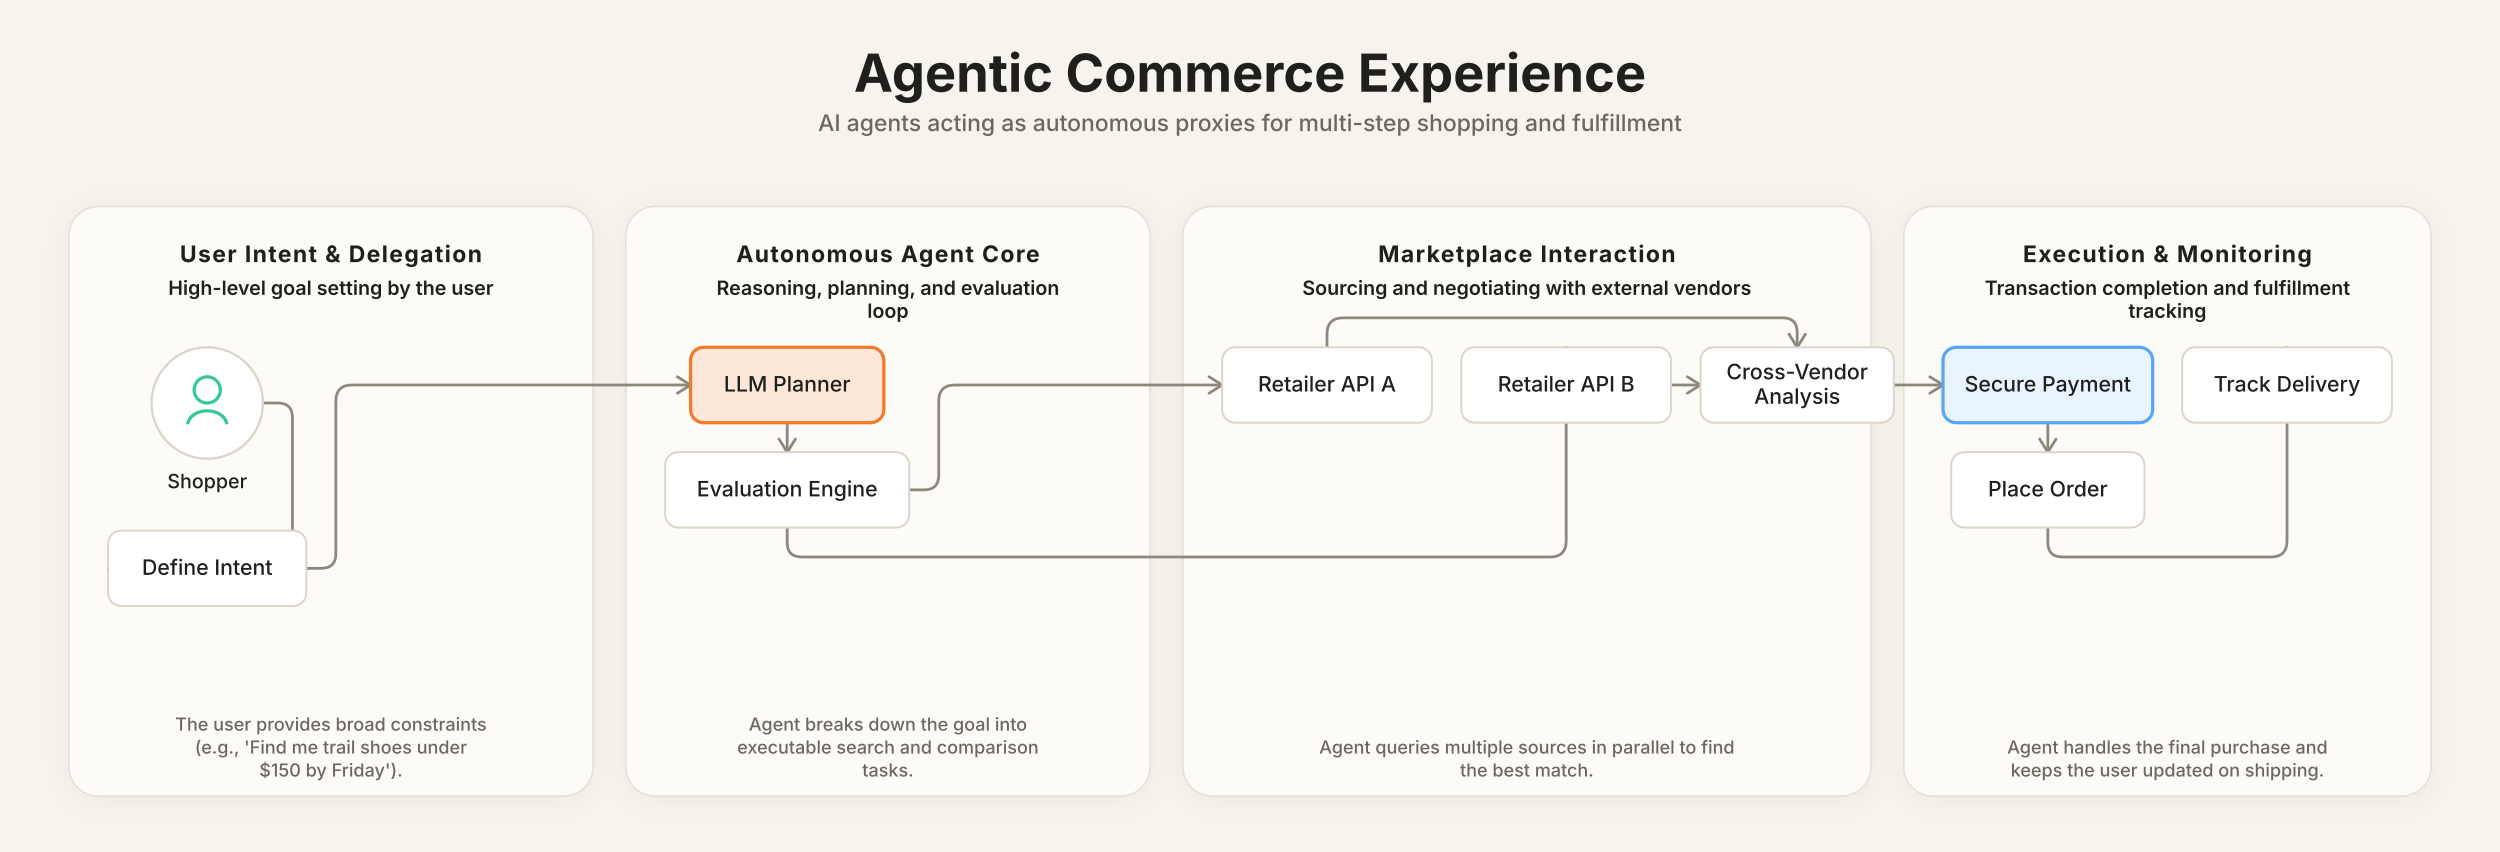
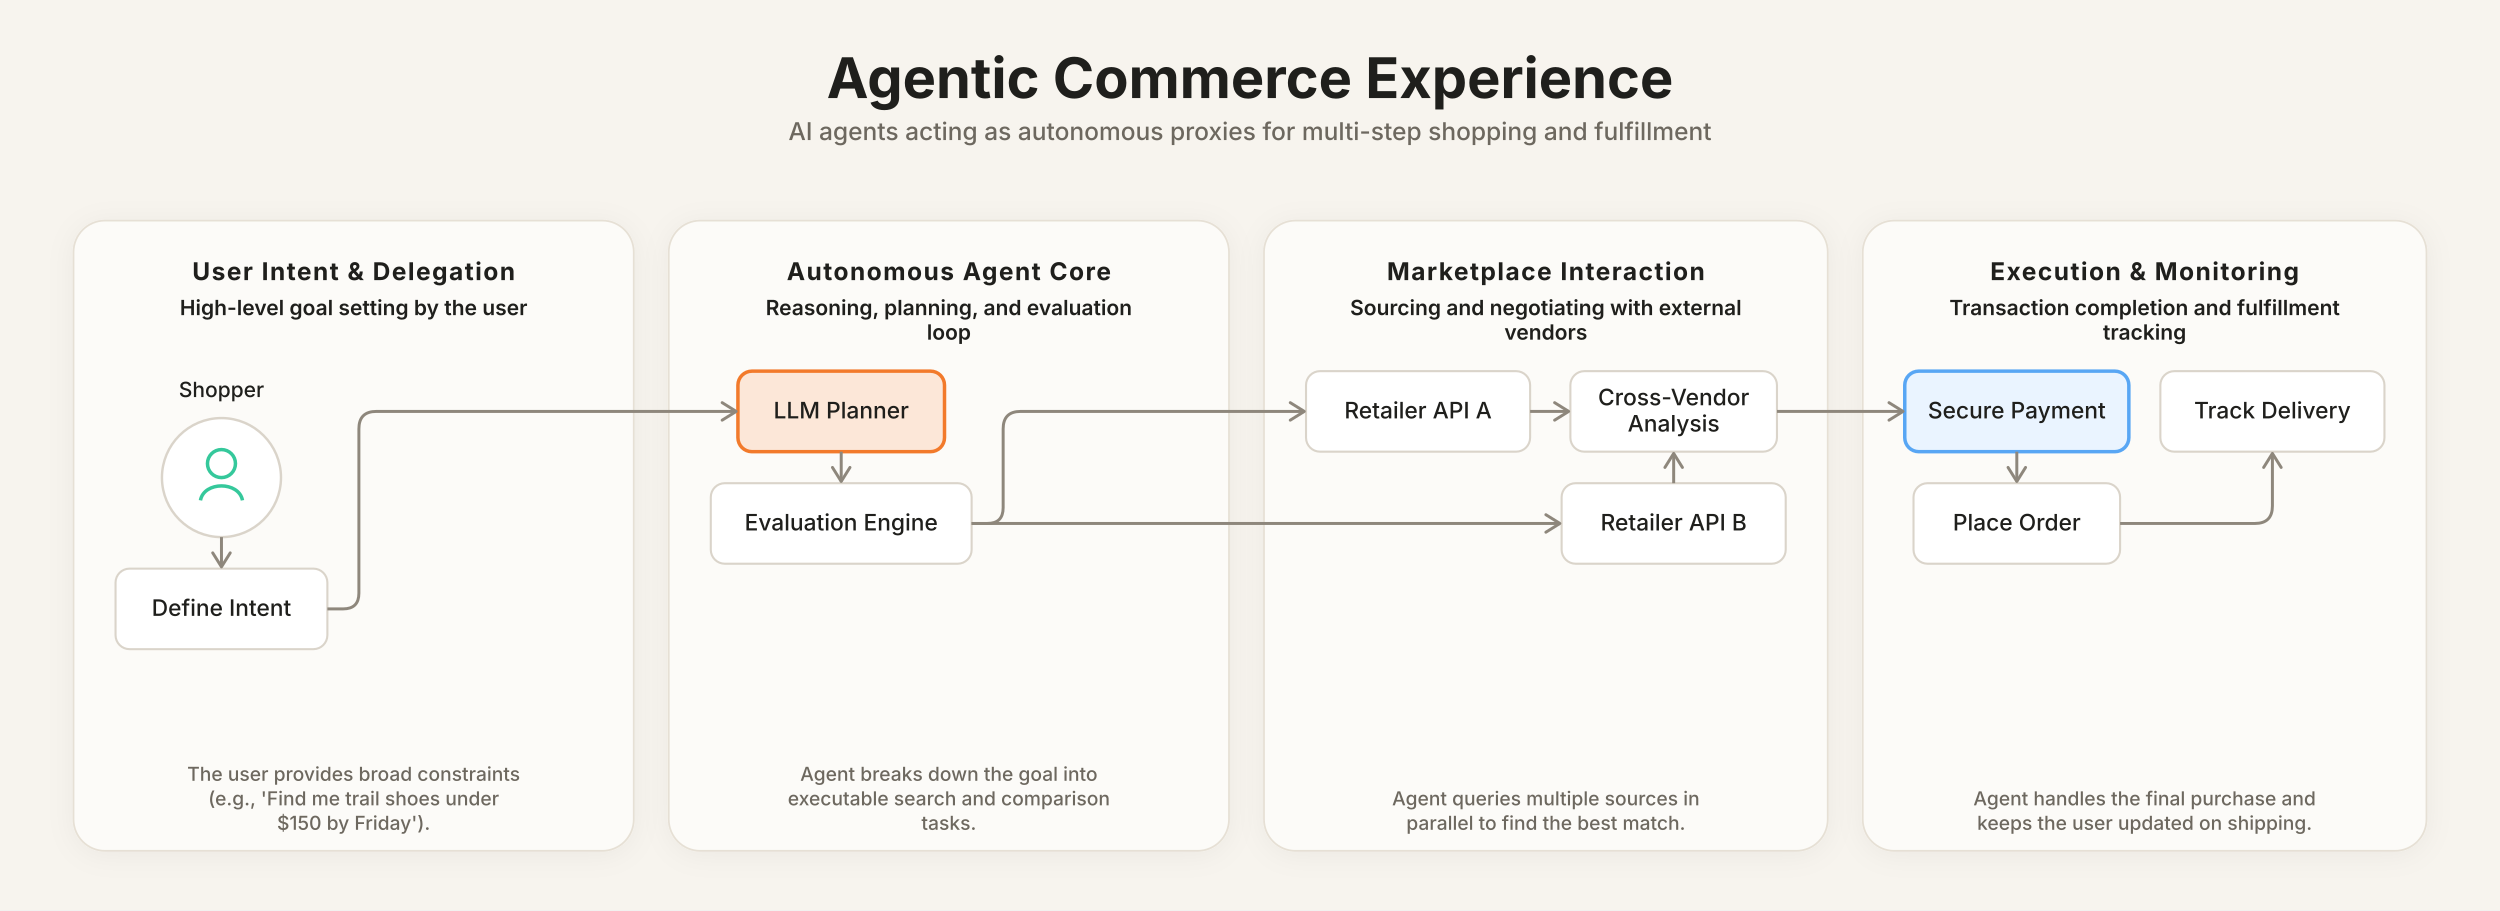
- <svg xmlns="http://www.w3.org/2000/svg" width="1526" height="520" viewBox="0 0 1526 520" role="img" aria-label="Agentic Commerce Experience">
+ <svg xmlns="http://www.w3.org/2000/svg" width="1428" height="520" viewBox="0 0 1428 520" role="img" aria-label="Agentic Commerce Experience">
  <defs>
    <filter id="panelShadow" x="-10%" y="-10%" width="120%" height="140%">
      <feDropShadow dx="0" dy="2" stdDeviation="8" flood-color="rgba(0,0,0,0.05)" />
    </filter>
    <marker id="arrow" viewBox="0 0 11 12" markerWidth="11" markerHeight="12" refX="9.5" refY="6" orient="auto" markerUnits="userSpaceOnUse" overflow="visible">
      <path d="M 1.5 1.0 L 9.5 6 L 1.5 11.0" fill="none" stroke="#8E877C" stroke-width="1.7" stroke-linecap="round" stroke-linejoin="round" />
    </marker>
  </defs>
-   <rect width="1526" height="520" fill="#F7F4EE" />
-   <text x="763.0" y="56" text-anchor="middle" font-family="Inter, ui-sans-serif, system-ui, sans-serif" font-size="32" font-weight="700" fill="#1F1F1C">Agentic Commerce Experience</text>
-   <text x="763.0" y="80" text-anchor="middle" font-family="Inter, ui-sans-serif, system-ui, sans-serif" font-size="14" font-weight="500" fill="#6D685F">AI agents acting as autonomous proxies for multi-step shopping and fulfillment</text>
+   <rect width="1428" height="520" fill="#F7F4EE" />
+   <text x="714.0" y="56" text-anchor="middle" font-family="Inter, ui-sans-serif, system-ui, sans-serif" font-size="32" font-weight="700" fill="#1F1F1C">Agentic Commerce Experience</text>
+   <text x="714.0" y="80" text-anchor="middle" font-family="Inter, ui-sans-serif, system-ui, sans-serif" font-size="14" font-weight="500" fill="#6D685F">AI agents acting as autonomous proxies for multi-step shopping and fulfillment</text>
  <rect x="42.0" y="126.0" width="320.0" height="360.0" rx="18" fill="#FCFBF8" stroke="#E6E0D5" filter="url(#panelShadow)" />
  <text x="202.0" y="160.0" text-anchor="middle" font-family="Inter, ui-sans-serif, system-ui, sans-serif" font-size="14" font-weight="700" letter-spacing="0.06em" fill="#1F1F1C">User Intent &amp; Delegation</text>
  <text x="202.0" y="180.0" text-anchor="middle" font-family="Inter, ui-sans-serif, system-ui, sans-serif" font-size="12" font-weight="600" fill="#1F1F1C">High-level goal setting by the user</text>
  <text x="202.0" y="446.0" text-anchor="middle" font-family="Inter, ui-sans-serif, system-ui, sans-serif" font-size="11" font-weight="500" fill="#6D685F">The user provides broad constraints</text>
  <text x="202.0" y="460.0" text-anchor="middle" font-family="Inter, ui-sans-serif, system-ui, sans-serif" font-size="11" font-weight="500" fill="#6D685F">(e.g., 'Find me trail shoes under</text>
  <text x="202.0" y="474.0" text-anchor="middle" font-family="Inter, ui-sans-serif, system-ui, sans-serif" font-size="11" font-weight="500" fill="#6D685F">$150 by Friday').</text>
  <rect x="382.0" y="126.0" width="320.0" height="360.0" rx="18" fill="#FCFBF8" stroke="#E6E0D5" filter="url(#panelShadow)" />
  <text x="542.0" y="160.0" text-anchor="middle" font-family="Inter, ui-sans-serif, system-ui, sans-serif" font-size="14" font-weight="700" letter-spacing="0.06em" fill="#1F1F1C">Autonomous Agent Core</text>
  <text x="542.0" y="180.0" text-anchor="middle" font-family="Inter, ui-sans-serif, system-ui, sans-serif" font-size="12" font-weight="600" fill="#1F1F1C">Reasoning, planning, and evaluation</text>
  <text x="542.0" y="194.0" text-anchor="middle" font-family="Inter, ui-sans-serif, system-ui, sans-serif" font-size="12" font-weight="600" fill="#1F1F1C">loop</text>
  <text x="542.0" y="446.0" text-anchor="middle" font-family="Inter, ui-sans-serif, system-ui, sans-serif" font-size="11" font-weight="500" fill="#6D685F">Agent breaks down the goal into</text>
  <text x="542.0" y="460.0" text-anchor="middle" font-family="Inter, ui-sans-serif, system-ui, sans-serif" font-size="11" font-weight="500" fill="#6D685F">executable search and comparison</text>
  <text x="542.0" y="474.0" text-anchor="middle" font-family="Inter, ui-sans-serif, system-ui, sans-serif" font-size="11" font-weight="500" fill="#6D685F">tasks.</text>
-   <rect x="722.0" y="126.0" width="420.0" height="360.0" rx="18" fill="#FCFBF8" stroke="#E6E0D5" filter="url(#panelShadow)" />
-   <text x="932.0" y="160.0" text-anchor="middle" font-family="Inter, ui-sans-serif, system-ui, sans-serif" font-size="14" font-weight="700" letter-spacing="0.06em" fill="#1F1F1C">Marketplace Interaction</text>
-   <text x="932.0" y="180.0" text-anchor="middle" font-family="Inter, ui-sans-serif, system-ui, sans-serif" font-size="12" font-weight="600" fill="#1F1F1C">Sourcing and negotiating with external vendors</text>
-   <text x="932.0" y="460.0" text-anchor="middle" font-family="Inter, ui-sans-serif, system-ui, sans-serif" font-size="11" font-weight="500" fill="#6D685F">Agent queries multiple sources in parallel to find</text>
-   <text x="932.0" y="474.0" text-anchor="middle" font-family="Inter, ui-sans-serif, system-ui, sans-serif" font-size="11" font-weight="500" fill="#6D685F">the best match.</text>
-   <rect x="1162.0" y="126.0" width="322.0" height="360.0" rx="18" fill="#FCFBF8" stroke="#E6E0D5" filter="url(#panelShadow)" />
-   <text x="1323.0" y="160.0" text-anchor="middle" font-family="Inter, ui-sans-serif, system-ui, sans-serif" font-size="14" font-weight="700" letter-spacing="0.06em" fill="#1F1F1C">Execution &amp; Monitoring</text>
-   <text x="1323.0" y="180.0" text-anchor="middle" font-family="Inter, ui-sans-serif, system-ui, sans-serif" font-size="12" font-weight="600" fill="#1F1F1C">Transaction completion and fulfillment</text>
-   <text x="1323.0" y="194.0" text-anchor="middle" font-family="Inter, ui-sans-serif, system-ui, sans-serif" font-size="12" font-weight="600" fill="#1F1F1C">tracking</text>
-   <text x="1323.0" y="460.0" text-anchor="middle" font-family="Inter, ui-sans-serif, system-ui, sans-serif" font-size="11" font-weight="500" fill="#6D685F">Agent handles the final purchase and</text>
-   <text x="1323.0" y="474.0" text-anchor="middle" font-family="Inter, ui-sans-serif, system-ui, sans-serif" font-size="11" font-weight="500" fill="#6D685F">keeps the user updated on shipping.</text>
-   <path d="M 160.5 246.0 L 169.5 246.0 Q 178.5 246.0 178.5 255.0 L 178.5 336.9 Q 178.5 346.9 168.5 346.9 L 66.0 346.9" fill="none" stroke="#8E877C" stroke-width="1.7" marker-end="url(#arrow)" />
-   <path d="M 187.0 346.9 L 196.0 346.9 Q 205.0 346.9 205.0 337.9 L 205.0 245.0 Q 205.0 235.0 215.0 235.0 L 421.5 235.0" fill="none" stroke="#8E877C" stroke-width="1.7" marker-end="url(#arrow)" />
-   <path d="M 480.5 258.0 L 480.5 276.0" fill="none" stroke="#8E877C" stroke-width="1.7" marker-end="url(#arrow)" />
-   <path d="M 555.0 299.0 L 564.0 299.0 Q 573.0 299.0 573.0 290.0 L 573.0 245.0 Q 573.0 235.0 583.0 235.0 L 746.0 235.0" fill="none" stroke="#8E877C" stroke-width="1.7" marker-end="url(#arrow)" />
-   <path d="M 480.5 322.0 L 480.5 331.0 Q 480.5 340.0 489.5 340.0 L 946.0 340.0 Q 956.0 340.0 956.0 330.0 L 956.0 212.0" fill="none" stroke="#8E877C" stroke-width="1.7" marker-end="url(#arrow)" />
-   <path d="M 810.0 258.0 L 810.0 204.0 Q 810.0 194.0 820.0 194.0 L 1088.0 194.0 Q 1097.0 194.0 1097.0 203.0 L 1097.0 212.0" fill="none" stroke="#8E877C" stroke-width="1.7" marker-end="url(#arrow)" />
-   <path d="M 1020.0 235.0 L 1038.0 235.0" fill="none" stroke="#8E877C" stroke-width="1.7" marker-end="url(#arrow)" />
-   <path d="M 1156.0 235.0 L 1186.0 235.0" fill="none" stroke="#8E877C" stroke-width="1.7" marker-end="url(#arrow)" />
-   <path d="M 1250.0 258.0 L 1250.0 276.0" fill="none" stroke="#8E877C" stroke-width="1.7" marker-end="url(#arrow)" />
-   <path d="M 1250.0 322.0 L 1250.0 331.0 Q 1250.0 340.0 1259.0 340.0 L 1386.0 340.0 Q 1396.0 340.0 1396.0 330.0 L 1396.0 212.0" fill="none" stroke="#8E877C" stroke-width="1.7" marker-end="url(#arrow)" />
-   <circle cx="126.5" cy="246.0" r="34.0" fill="#FFFFFF" stroke="#DAD4CA" stroke-width="1.4" />
-   <circle cx="126.5" cy="238.0" r="8" fill="none" stroke="#35C89B" stroke-width="2" />
-   <path d="M 114.5 259.0 C 116.5 248.0, 136.5 248.0, 138.5 259.0" fill="none" stroke="#35C89B" stroke-width="2" />
-   <text x="126.5" y="298.0" text-anchor="middle" font-family="Inter, ui-sans-serif, system-ui, sans-serif" font-size="12" font-weight="500" fill="#1F1F1C">Shopper</text>
+   <rect x="722.0" y="126.0" width="322.0" height="360.0" rx="18" fill="#FCFBF8" stroke="#E6E0D5" filter="url(#panelShadow)" />
+   <text x="883.0" y="160.0" text-anchor="middle" font-family="Inter, ui-sans-serif, system-ui, sans-serif" font-size="14" font-weight="700" letter-spacing="0.06em" fill="#1F1F1C">Marketplace Interaction</text>
+   <text x="883.0" y="180.0" text-anchor="middle" font-family="Inter, ui-sans-serif, system-ui, sans-serif" font-size="12" font-weight="600" fill="#1F1F1C">Sourcing and negotiating with external</text>
+   <text x="883.0" y="194.0" text-anchor="middle" font-family="Inter, ui-sans-serif, system-ui, sans-serif" font-size="12" font-weight="600" fill="#1F1F1C">vendors</text>
+   <text x="883.0" y="460.0" text-anchor="middle" font-family="Inter, ui-sans-serif, system-ui, sans-serif" font-size="11" font-weight="500" fill="#6D685F">Agent queries multiple sources in</text>
+   <text x="883.0" y="474.0" text-anchor="middle" font-family="Inter, ui-sans-serif, system-ui, sans-serif" font-size="11" font-weight="500" fill="#6D685F">parallel to find the best match.</text>
+   <rect x="1064.0" y="126.0" width="322.0" height="360.0" rx="18" fill="#FCFBF8" stroke="#E6E0D5" filter="url(#panelShadow)" />
+   <text x="1225.0" y="160.0" text-anchor="middle" font-family="Inter, ui-sans-serif, system-ui, sans-serif" font-size="14" font-weight="700" letter-spacing="0.06em" fill="#1F1F1C">Execution &amp; Monitoring</text>
+   <text x="1225.0" y="180.0" text-anchor="middle" font-family="Inter, ui-sans-serif, system-ui, sans-serif" font-size="12" font-weight="600" fill="#1F1F1C">Transaction completion and fulfillment</text>
+   <text x="1225.0" y="194.0" text-anchor="middle" font-family="Inter, ui-sans-serif, system-ui, sans-serif" font-size="12" font-weight="600" fill="#1F1F1C">tracking</text>
+   <text x="1225.0" y="460.0" text-anchor="middle" font-family="Inter, ui-sans-serif, system-ui, sans-serif" font-size="11" font-weight="500" fill="#6D685F">Agent handles the final purchase and</text>
+   <text x="1225.0" y="474.0" text-anchor="middle" font-family="Inter, ui-sans-serif, system-ui, sans-serif" font-size="11" font-weight="500" fill="#6D685F">keeps the user updated on shipping.</text>
  <rect x="421.5" y="212.0" width="118.0" height="46.0" rx="8" fill="#FCE7D8" stroke="#F27A2B" stroke-width="2" />
  <text x="480.5" y="239.0" text-anchor="middle" font-family="Inter, ui-sans-serif, system-ui, sans-serif" font-size="13" font-weight="500" fill="#1F1F1C">LLM Planner</text>
  <rect x="746.0" y="212.0" width="128.0" height="46.0" rx="8" fill="#FFFFFF" stroke="#DAD4CA" stroke-width="1.2" />
  <text x="810.0" y="239.0" text-anchor="middle" font-family="Inter, ui-sans-serif, system-ui, sans-serif" font-size="13" font-weight="500" fill="#1F1F1C">Retailer API A</text>
-   <rect x="892.0" y="212.0" width="128.0" height="46.0" rx="8" fill="#FFFFFF" stroke="#DAD4CA" stroke-width="1.2" />
-   <text x="956.0" y="239.0" text-anchor="middle" font-family="Inter, ui-sans-serif, system-ui, sans-serif" font-size="13" font-weight="500" fill="#1F1F1C">Retailer API B</text>
-   <rect x="1038.0" y="212.0" width="118.0" height="46.0" rx="8" fill="#FFFFFF" stroke="#DAD4CA" stroke-width="1.2" />
-   <text x="1097.0" y="231.5" text-anchor="middle" font-family="Inter, ui-sans-serif, system-ui, sans-serif" font-size="13" font-weight="500" fill="#1F1F1C">Cross-Vendor</text>
-   <text x="1097.0" y="246.5" text-anchor="middle" font-family="Inter, ui-sans-serif, system-ui, sans-serif" font-size="13" font-weight="500" fill="#1F1F1C">Analysis</text>
-   <rect x="1186.0" y="212.0" width="128.0" height="46.0" rx="8" fill="#EAF4FF" stroke="#58A6F4" stroke-width="2" />
-   <text x="1250.0" y="239.0" text-anchor="middle" font-family="Inter, ui-sans-serif, system-ui, sans-serif" font-size="13" font-weight="500" fill="#1F1F1C">Secure Payment</text>
-   <rect x="1332.0" y="212.0" width="128.0" height="46.0" rx="8" fill="#FFFFFF" stroke="#DAD4CA" stroke-width="1.2" />
-   <text x="1396.0" y="239.0" text-anchor="middle" font-family="Inter, ui-sans-serif, system-ui, sans-serif" font-size="13" font-weight="500" fill="#1F1F1C">Track Delivery</text>
+   <rect x="897.0" y="212.0" width="118.0" height="46.0" rx="8" fill="#FFFFFF" stroke="#DAD4CA" stroke-width="1.2" />
+   <text x="956.0" y="231.5" text-anchor="middle" font-family="Inter, ui-sans-serif, system-ui, sans-serif" font-size="13" font-weight="500" fill="#1F1F1C">Cross-Vendor</text>
+   <text x="956.0" y="246.5" text-anchor="middle" font-family="Inter, ui-sans-serif, system-ui, sans-serif" font-size="13" font-weight="500" fill="#1F1F1C">Analysis</text>
+   <rect x="1088.0" y="212.0" width="128.0" height="46.0" rx="8" fill="#EAF4FF" stroke="#58A6F4" stroke-width="2" />
+   <text x="1152.0" y="239.0" text-anchor="middle" font-family="Inter, ui-sans-serif, system-ui, sans-serif" font-size="13" font-weight="500" fill="#1F1F1C">Secure Payment</text>
+   <rect x="1234.0" y="212.0" width="128.0" height="46.0" rx="8" fill="#FFFFFF" stroke="#DAD4CA" stroke-width="1.2" />
+   <text x="1298.0" y="239.0" text-anchor="middle" font-family="Inter, ui-sans-serif, system-ui, sans-serif" font-size="13" font-weight="500" fill="#1F1F1C">Track Delivery</text>
+   <circle cx="126.5" cy="272.8" r="34.0" fill="#FFFFFF" stroke="#DAD4CA" stroke-width="1.4" />
+   <circle cx="126.5" cy="264.8" r="8" fill="none" stroke="#35C89B" stroke-width="2" />
+   <path d="M 114.5 285.8 C 116.5 274.8, 136.5 274.8, 138.5 285.8" fill="none" stroke="#35C89B" stroke-width="2" />
+   <text x="126.5" y="226.8" text-anchor="middle" font-family="Inter, ui-sans-serif, system-ui, sans-serif" font-size="12" font-weight="500" fill="#1F1F1C">Shopper</text>
  <rect x="406.0" y="276.0" width="149.0" height="46.0" rx="8" fill="#FFFFFF" stroke="#DAD4CA" stroke-width="1.2" />
  <text x="480.5" y="303.0" text-anchor="middle" font-family="Inter, ui-sans-serif, system-ui, sans-serif" font-size="13" font-weight="500" fill="#1F1F1C">Evaluation Engine</text>
-   <rect x="1191.0" y="276.0" width="118.0" height="46.0" rx="8" fill="#FFFFFF" stroke="#DAD4CA" stroke-width="1.2" />
-   <text x="1250.0" y="303.0" text-anchor="middle" font-family="Inter, ui-sans-serif, system-ui, sans-serif" font-size="13" font-weight="500" fill="#1F1F1C">Place Order</text>
-   <rect x="66.0" y="323.9" width="121.0" height="46.0" rx="8" fill="#FFFFFF" stroke="#DAD4CA" stroke-width="1.2" />
-   <text x="126.5" y="350.9" text-anchor="middle" font-family="Inter, ui-sans-serif, system-ui, sans-serif" font-size="13" font-weight="500" fill="#1F1F1C">Define Intent</text>
+   <rect x="892.0" y="276.0" width="128.0" height="46.0" rx="8" fill="#FFFFFF" stroke="#DAD4CA" stroke-width="1.2" />
+   <text x="956.0" y="303.0" text-anchor="middle" font-family="Inter, ui-sans-serif, system-ui, sans-serif" font-size="13" font-weight="500" fill="#1F1F1C">Retailer API B</text>
+   <rect x="1093.0" y="276.0" width="118.0" height="46.0" rx="8" fill="#FFFFFF" stroke="#DAD4CA" stroke-width="1.2" />
+   <text x="1152.0" y="303.0" text-anchor="middle" font-family="Inter, ui-sans-serif, system-ui, sans-serif" font-size="13" font-weight="500" fill="#1F1F1C">Place Order</text>
+   <rect x="66.0" y="324.8" width="121.0" height="46.0" rx="8" fill="#FFFFFF" stroke="#DAD4CA" stroke-width="1.2" />
+   <text x="126.5" y="351.8" text-anchor="middle" font-family="Inter, ui-sans-serif, system-ui, sans-serif" font-size="13" font-weight="500" fill="#1F1F1C">Define Intent</text>
+   <path d="M 126.5 306.8 L 126.5 323.8" fill="none" stroke="#8E877C" stroke-width="1.7" marker-end="url(#arrow)" />
+   <path d="M 187.0 347.8 L 196.0 347.8 Q 205.0 347.8 205.0 338.8 L 205.0 245.0 Q 205.0 235.0 215.0 235.0 L 420.5 235.0" fill="none" stroke="#8E877C" stroke-width="1.7" marker-end="url(#arrow)" />
+   <path d="M 480.5 258.0 L 480.5 275.0" fill="none" stroke="#8E877C" stroke-width="1.7" marker-end="url(#arrow)" />
+   <path d="M 555.0 299.0 L 564.0 299.0 Q 573.0 299.0 573.0 290.0 L 573.0 245.0 Q 573.0 235.0 583.0 235.0 L 745.0 235.0" fill="none" stroke="#8E877C" stroke-width="1.7" marker-end="url(#arrow)" />
+   <path d="M 555.0 299.0 L 891.0 299.0" fill="none" stroke="#8E877C" stroke-width="1.7" marker-end="url(#arrow)" />
+   <path d="M 874.0 235.0 L 896.0 235.0" fill="none" stroke="#8E877C" stroke-width="1.7" marker-end="url(#arrow)" />
+   <path d="M 956.0 276.0 L 956.0 259.0" fill="none" stroke="#8E877C" stroke-width="1.7" marker-end="url(#arrow)" />
+   <path d="M 1015.0 235.0 L 1087.0 235.0" fill="none" stroke="#8E877C" stroke-width="1.7" marker-end="url(#arrow)" />
+   <path d="M 1152.0 258.0 L 1152.0 275.0" fill="none" stroke="#8E877C" stroke-width="1.7" marker-end="url(#arrow)" />
+   <path d="M 1211.0 299.0 L 1288.0 299.0 Q 1298.0 299.0 1298.0 289.0 L 1298.0 259.0" fill="none" stroke="#8E877C" stroke-width="1.7" marker-end="url(#arrow)" />
</svg>
